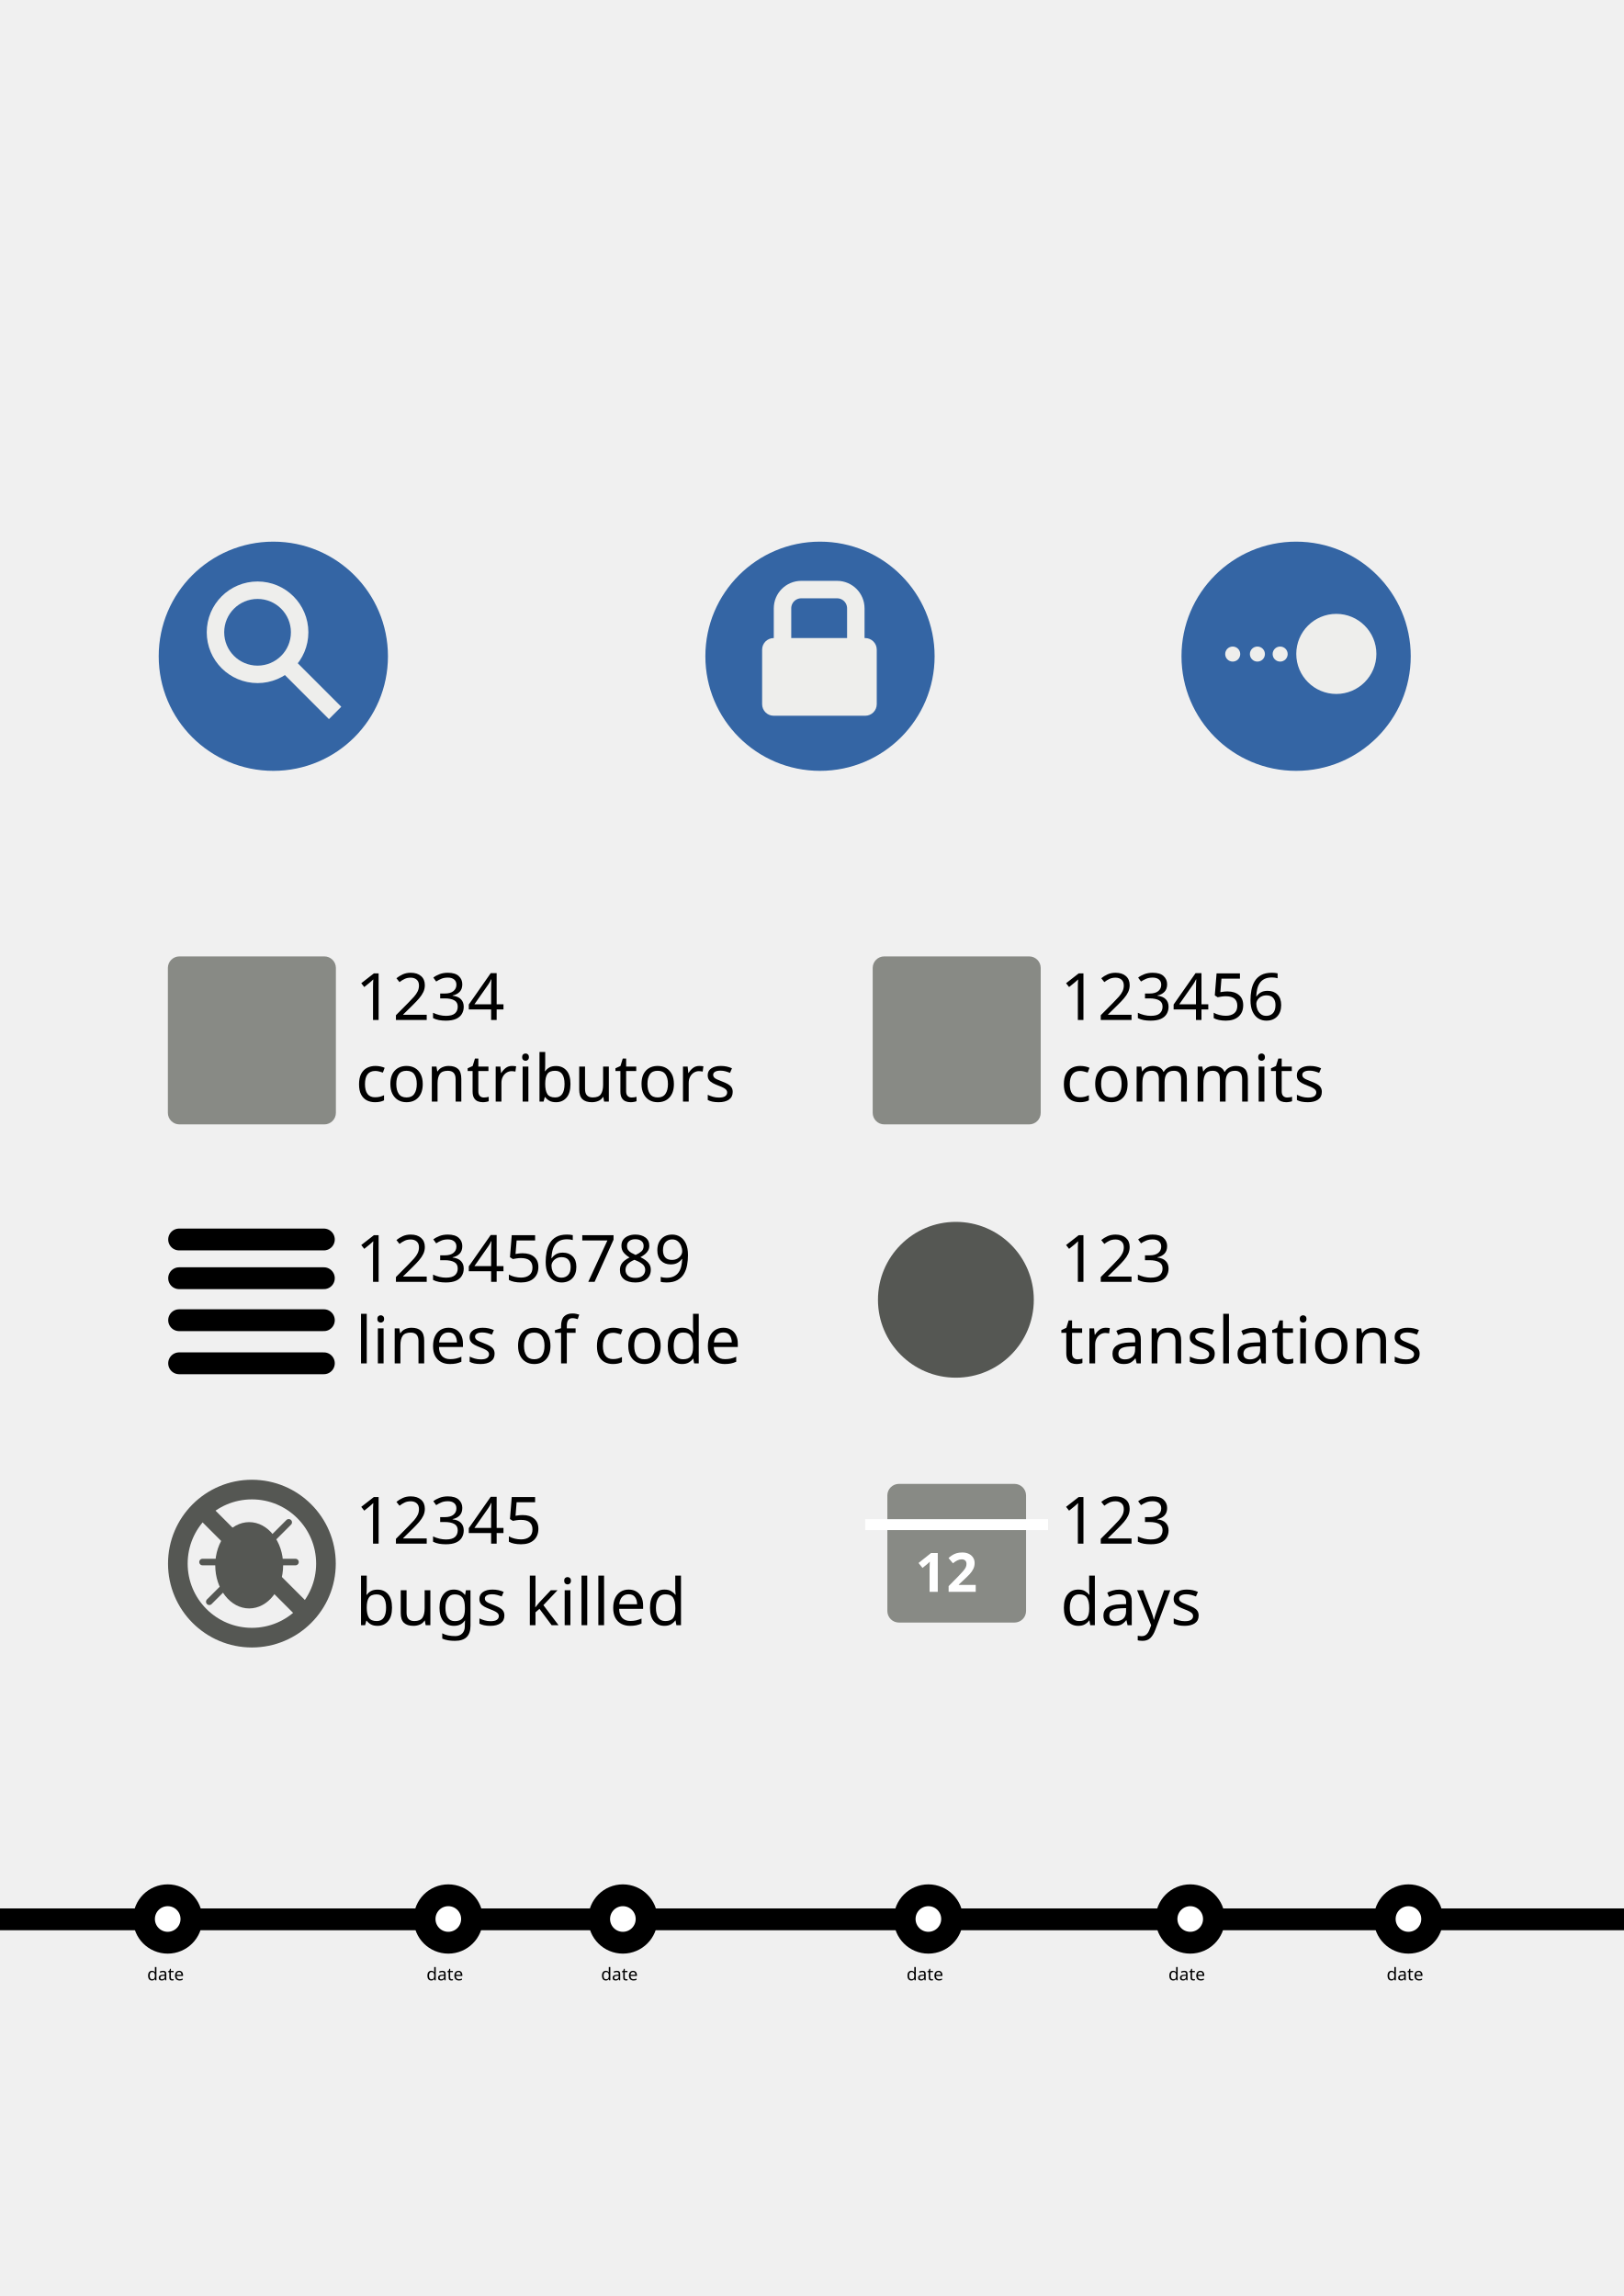
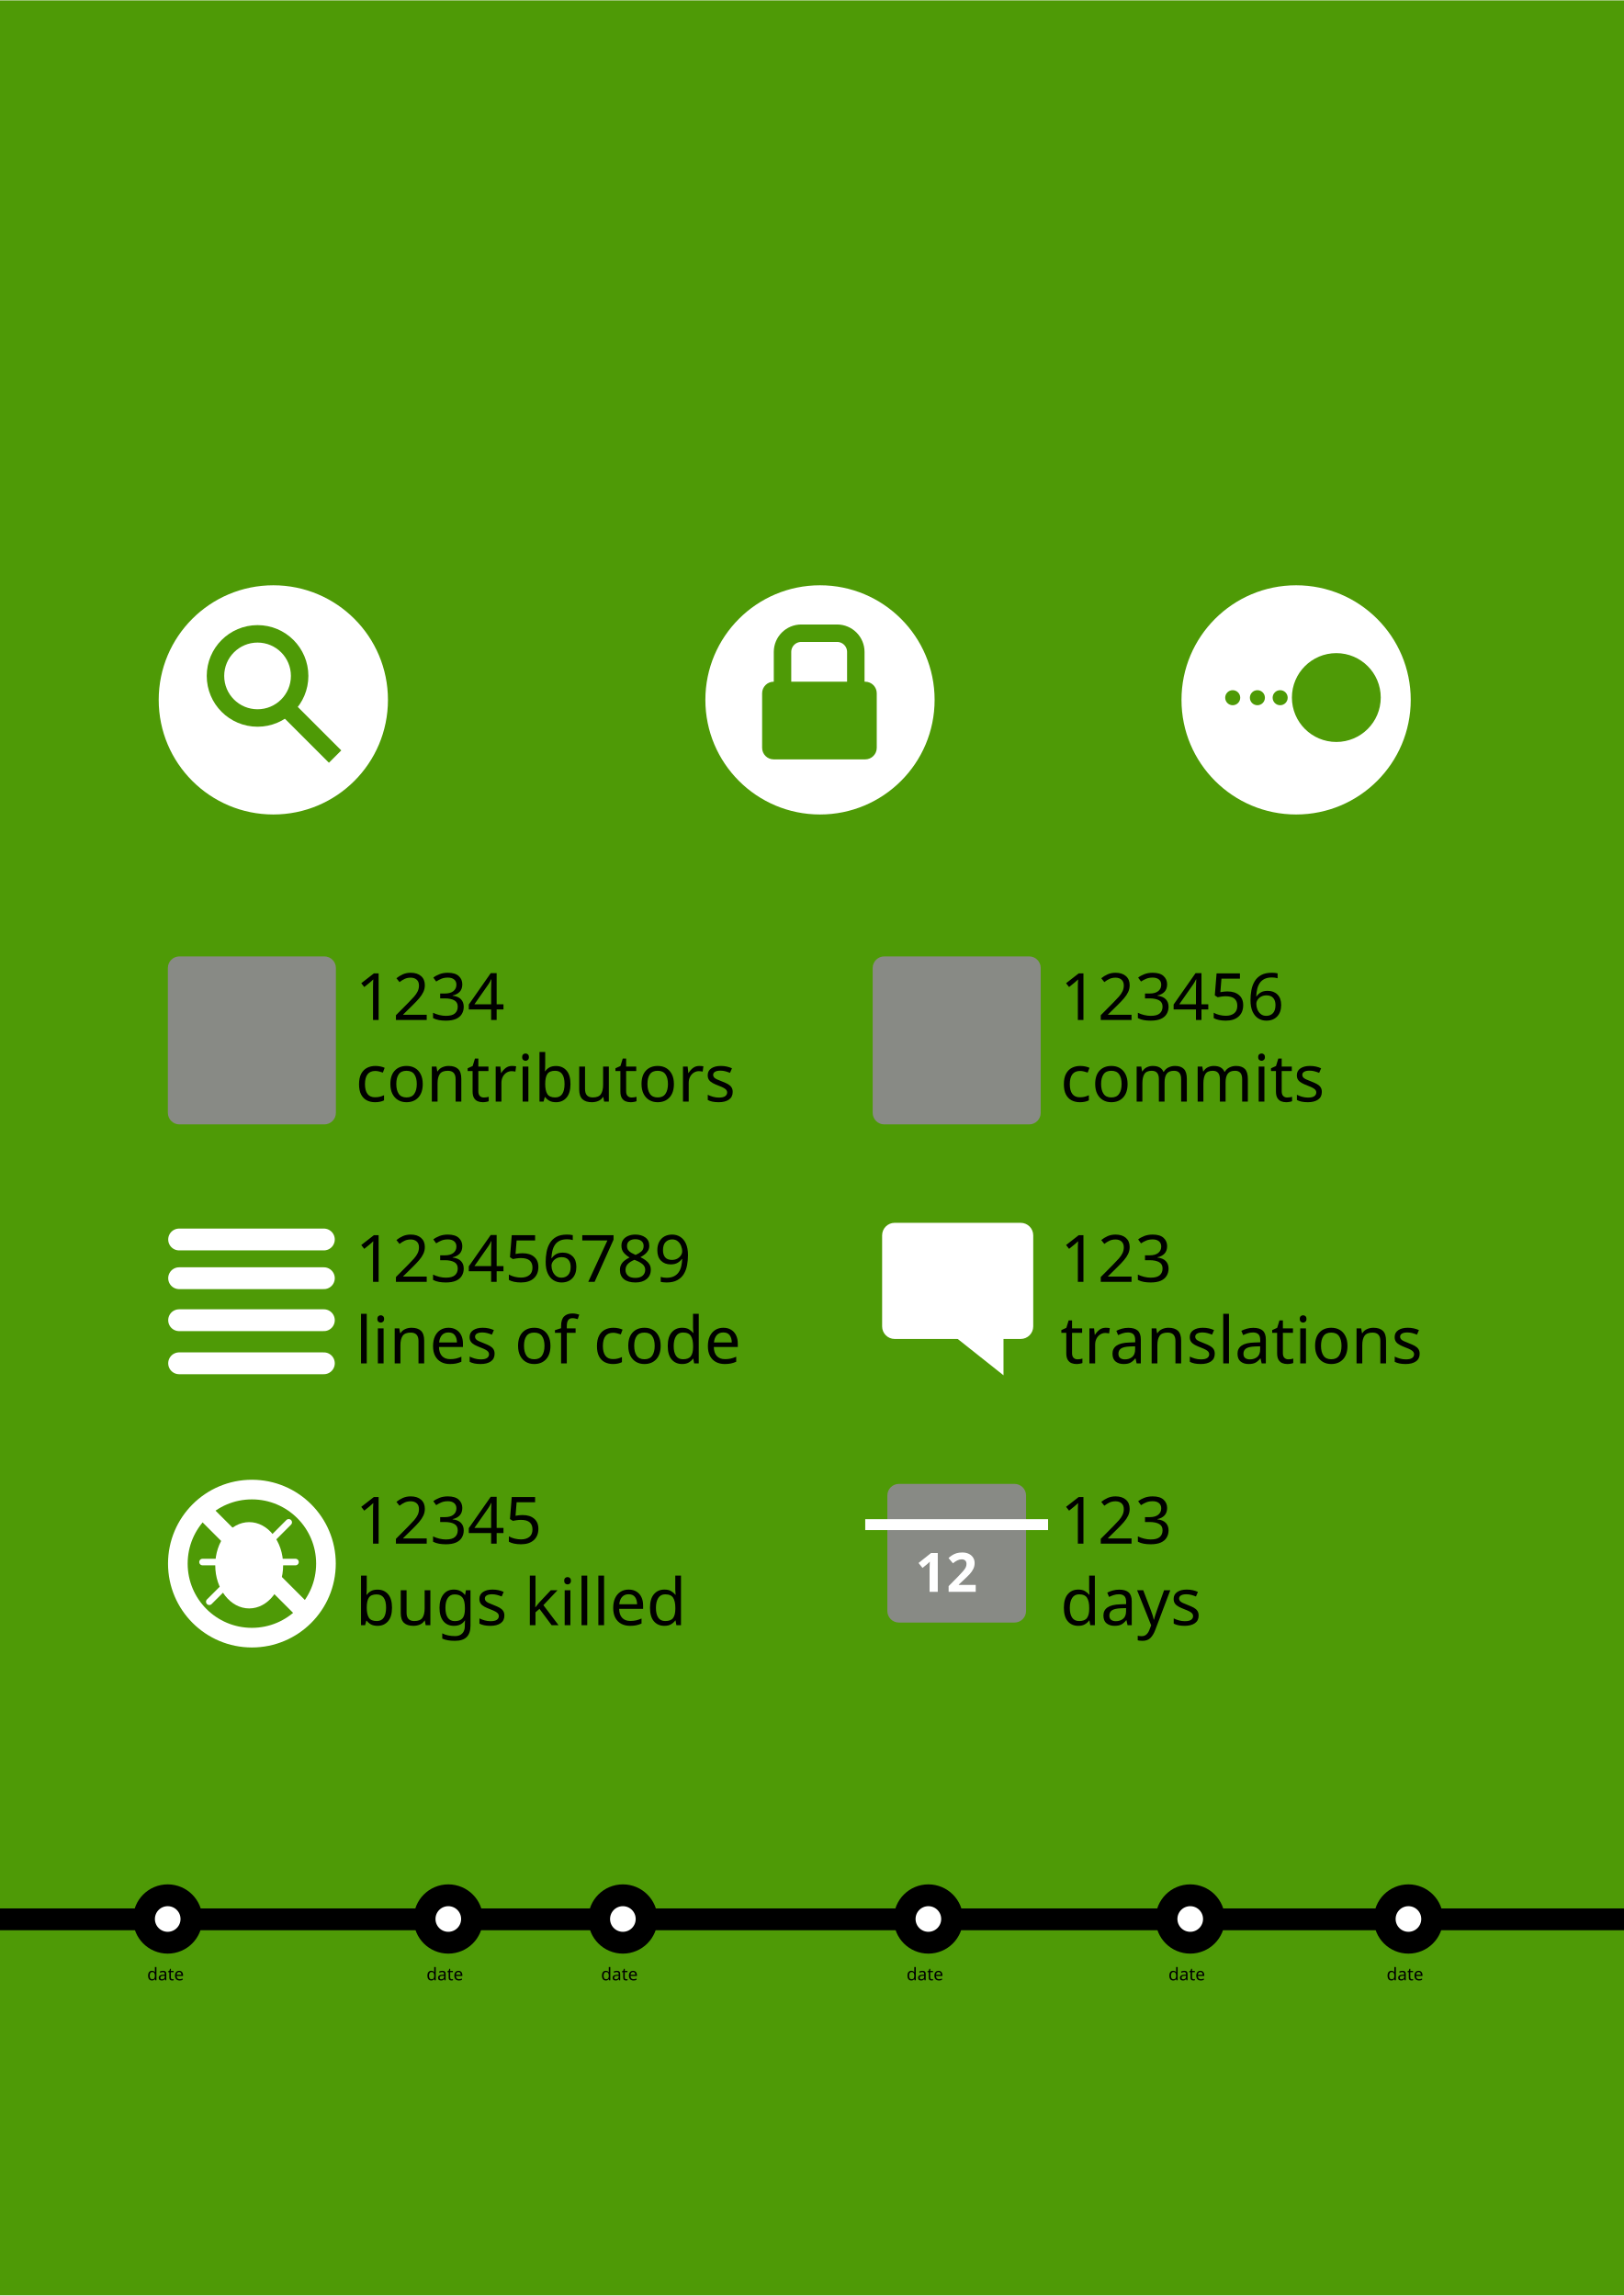
<svg xmlns="http://www.w3.org/2000/svg" width="744.094" height="1052.362" id="svg2" version="1.1">
  <defs id="defs4" />
  <g id="layer1">
-     <flowRoot xml:space="preserve" id="flowRoot6199" style="font-size:40px;font-style:normal;font-weight:normal;line-height:125%;letter-spacing:0px;word-spacing:0px;fill:#000000;fill-opacity:1;stroke:none;font-family:Sans" transform="matrix(1.504126,0,0,1.504126,-21.6548,-11.41023)">
-       <flowRegion id="flowRegion6201">
-         <rect id="rect6203" width="271.731" height="172.736" x="63.64" y="51.301" />
-       </flowRegion>
-       <flowPara id="flowPara6205" style="font-weight:bold;-inkscape-font-specification:Sans Bold">GNOME 3.8 in numbers</flowPara>
-     </flowRoot>
-     <path style="fill:#3465a4;fill-opacity:1;stroke:none" id="path6207" d="m 177.787,298.788 a 52.528,52.528 0 1 1 -105.056,0 52.528,52.528 0 1 1 105.056,0 z" transform="translate(0,2)" />
-     <path transform="translate(250.5178,2.000003)" style="fill:#3465a4;fill-opacity:1;stroke:none" id="path6207-0" d="m 177.787,298.788 a 52.528,52.528 0 1 1 -105.056,0 52.528,52.528 0 1 1 105.056,0 z" />
-     <path transform="translate(468.7108,2.000003)" style="fill:#3465a4;fill-opacity:1;stroke:none" id="path6207-0-1" d="m 177.787,298.788 a 52.528,52.528 0 1 1 -105.056,0 52.528,52.528 0 1 1 105.056,0 z" />
-     <path style="fill:none;stroke:#eeeeec;stroke-width:8.741;stroke-linejoin:round;stroke-miterlimit:4;stroke-opacity:1;stroke-dasharray:none" id="path6245" d="m 143.929,291.648 a 21.071,21.071 0 1 1 -42.143,0 21.071,21.071 0 1 1 42.143,0 z" transform="matrix(0.9152542,0,0,0.9152542,5.584937,22.87401)" />
-     <path style="fill:none;stroke:#eeeeec;stroke-width:8;stroke-linecap:butt;stroke-linejoin:miter;stroke-miterlimit:4;stroke-opacity:1;stroke-dasharray:none" d="m 130.53,303.735 23.036,23.036" id="path7015" />
-     <rect style="fill:#eeeeec;fill-opacity:1;stroke:none" id="rect7017" width="52.528" height="35.608" x="349.26" y="292.455" rx="5.303" ry="5.303" />
-     <rect style="fill:none;stroke:#eeeeec;stroke-width:8;stroke-miterlimit:4;stroke-opacity:1;stroke-dasharray:none" id="rect7021" width="33.588" height="40.659" x="358.604" y="270.231" rx="8.586" ry="8.586" />
-     <path style="fill:#eeeeec;fill-opacity:1;stroke:#3465a4;stroke-width:4;stroke-miterlimit:4;stroke-opacity:1;stroke-dasharray:none" id="path7027" d="m 622.857,297.719 a 20.357,20.357 0 1 1 -40.714,0 20.357,20.357 0 1 1 40.714,0 z" transform="translate(9.899495,2)" />
+     <rect style="fill:#4e9a06;fill-opacity:1;stroke:none" id="rect8067" width="744.583" height="1051.821" x="-2.6068719e-08" y="0.187" rx="0" ry="0" />
+     <path style="fill:#ffffff;fill-opacity:1;stroke:none" id="path6207" d="m 177.787,298.788 a 52.528,52.528 0 1 1 -105.056,0 52.528,52.528 0 1 1 105.056,0 z" transform="translate(0,22)" />
+     <path transform="translate(250.5178,22)" style="fill:#ffffff;fill-opacity:1;stroke:none" id="path6207-0" d="m 177.787,298.788 a 52.528,52.528 0 1 1 -105.056,0 52.528,52.528 0 1 1 105.056,0 z" />
+     <path transform="translate(468.7108,22)" style="fill:#ffffff;fill-opacity:1;stroke:none" id="path6207-0-1" d="m 177.787,298.788 a 52.528,52.528 0 1 1 -105.056,0 52.528,52.528 0 1 1 105.056,0 z" />
+     <path style="fill:none;stroke:#4e9a06;stroke-width:8.741;stroke-linejoin:round;stroke-miterlimit:4;stroke-opacity:1;stroke-dasharray:none" id="path6245" d="m 143.929,291.648 a 21.071,21.071 0 1 1 -42.143,0 21.071,21.071 0 1 1 42.143,0 z" transform="matrix(0.9152542,0,0,0.9152542,5.584937,42.87401)" />
+     <path style="fill:none;stroke:#4e9a06;stroke-width:8;stroke-linecap:butt;stroke-linejoin:miter;stroke-miterlimit:4;stroke-opacity:1;stroke-dasharray:none" d="m 130.53,323.735 23.036,23.036" id="path7015" />
+     <rect style="fill:#4e9a06;fill-opacity:1;stroke:none" id="rect7017" width="52.528" height="35.608" x="349.26" y="312.455" rx="5.303" ry="5.303" />
+     <rect style="fill:none;stroke:#4e9a06;stroke-width:8;stroke-miterlimit:4;stroke-opacity:1;stroke-dasharray:none" id="rect7021" width="33.588" height="40.659" x="358.604" y="290.231" rx="8.586" ry="8.586" />
+     <path style="fill:#4e9a06;fill-opacity:1;stroke:none" id="path7027" d="m 622.857,297.719 a 20.357,20.357 0 1 1 -40.714,0 20.357,20.357 0 1 1 40.714,0 z" transform="translate(9.899495,22)" />
    <text xml:space="preserve" style="font-size:29.903px;font-style:normal;font-weight:normal;line-height:125%;letter-spacing:0px;word-spacing:0px;fill:#000000;fill-opacity:1;stroke:none;font-family:Sans" x="162.9" y="467.518" id="text7089">
      <tspan id="tspan7091" x="162.9" y="467.518">1234</tspan>
      <tspan x="162.9" y="504.896" id="tspan7119">contributors</tspan>
    </text>
    <rect style="fill:#888a85;fill-opacity:1;stroke:none" id="rect7117" width="77" height="77" x="76.929" y="438.362" rx="5.303" ry="5.303" />
    <text xml:space="preserve" style="font-size:29.903px;font-style:normal;font-weight:normal;line-height:125%;letter-spacing:0px;word-spacing:0px;fill:#000000;fill-opacity:1;stroke:none;font-family:Sans" x="485.9" y="467.518" id="text7089-9">
      <tspan id="tspan7091-4" x="485.9" y="467.518">123456</tspan>
      <tspan x="485.9" y="504.896" id="tspan7119-4">commits</tspan>
    </text>
    <rect style="fill:#888a85;fill-opacity:1;stroke:none" id="rect7117-3" width="77" height="77" x="399.929" y="438.362" rx="5.303" ry="5.303" />
    <text xml:space="preserve" style="font-size:29.903px;font-style:normal;font-weight:normal;line-height:125%;letter-spacing:0px;word-spacing:0px;fill:#000000;fill-opacity:1;stroke:none;font-family:Sans" x="162.9" y="587.518" id="text7089-90">
      <tspan id="tspan7091-9" x="162.9" y="587.518">123456789</tspan>
      <tspan x="162.9" y="624.896" id="tspan7119-43">lines of code</tspan>
    </text>
    <text xml:space="preserve" style="font-size:29.903px;font-style:normal;font-weight:normal;line-height:125%;letter-spacing:0px;word-spacing:0px;fill:#000000;fill-opacity:1;stroke:none;font-family:Sans" x="485.9" y="587.518" id="text7089-9-9">
      <tspan id="tspan7091-4-9" x="485.9" y="587.518">123</tspan>
      <tspan x="485.9" y="624.896" id="tspan7119-4-6">translations</tspan>
    </text>
    <text xml:space="preserve" style="font-size:29.903px;font-style:normal;font-weight:normal;line-height:125%;letter-spacing:0px;word-spacing:0px;fill:#000000;fill-opacity:1;stroke:none;font-family:Sans" x="162.9" y="707.518" id="text7089-90-3">
      <tspan id="tspan7091-9-9" x="162.9" y="707.518">12345</tspan>
      <tspan x="162.9" y="744.896" id="tspan7119-43-0">bugs killed</tspan>
    </text>
    <text xml:space="preserve" style="font-size:29.903px;font-style:normal;font-weight:normal;line-height:125%;letter-spacing:0px;word-spacing:0px;fill:#000000;fill-opacity:1;stroke:none;font-family:Sans" x="485.9" y="707.518" id="text7089-9-9-3">
      <tspan id="tspan7091-4-9-9" x="485.9" y="707.518">123</tspan>
      <tspan x="485.9" y="744.896" id="tspan7119-4-6-9">days</tspan>
    </text>
    <rect style="fill:#888a85;fill-opacity:1;stroke:none" id="rect7117-3-5-9" width="63.565" height="63.565" x="406.646" y="680.13" rx="5.303" ry="5.303" />
-     <path style="fill:#eeeeec;fill-opacity:1;stroke:none" id="path7292-5" d="m 557.554,296.553 a 3.447,3.447 0 1 1 -6.894,0 3.447,3.447 0 1 1 6.894,0 z" transform="translate(10.80761,3.237432)" />
-     <path style="fill:#eeeeec;fill-opacity:1;stroke:none" id="path7292-5-8" d="m 557.554,296.553 a 3.447,3.447 0 1 1 -6.894,0 3.447,3.447 0 1 1 6.894,0 z" transform="translate(22.12132,3.237432)" />
-     <path style="fill:#eeeeec;fill-opacity:1;stroke:none" id="path7292-5-8-1" d="m 557.554,296.553 a 3.447,3.447 0 1 1 -6.894,0 3.447,3.447 0 1 1 6.894,0 z" transform="translate(32.55115,3.237432)" />
+     <path style="fill:#4e9a06;fill-opacity:1;stroke:none" id="path7292-5" d="m 557.554,296.553 a 3.447,3.447 0 1 1 -6.894,0 3.447,3.447 0 1 1 6.894,0 z" transform="translate(10.80761,23.23743)" />
+     <path style="fill:#4e9a06;fill-opacity:1;stroke:none" id="path7292-5-8" d="m 557.554,296.553 a 3.447,3.447 0 1 1 -6.894,0 3.447,3.447 0 1 1 6.894,0 z" transform="translate(22.12132,23.23743)" />
+     <path style="fill:#4e9a06;fill-opacity:1;stroke:none" id="path7292-5-8-1" d="m 557.554,296.553 a 3.447,3.447 0 1 1 -6.894,0 3.447,3.447 0 1 1 6.894,0 z" transform="translate(32.55115,23.23743)" />
    <path style="fill:none;stroke:#000000;stroke-width:10;stroke-linecap:round;stroke-linejoin:miter;stroke-miterlimit:4;stroke-opacity:1;stroke-dasharray:none" d="m -9.3,879.71 761.5,0" id="path7348" />
    <path style="fill:#ffffff;fill-opacity:1;stroke:#000000;stroke-width:14.228;stroke-miterlimit:4;stroke-opacity:1;stroke-dasharray:none" id="path7350" d="m 107.127,984.215 a 15.468,15.468 0 1 1 -30.936,0 15.468,15.468 0 1 1 30.936,0 z" transform="matrix(0.7028572,0,0,0.7028572,12.43496,187.8006)" />
    <path style="fill:#ffffff;fill-opacity:1;stroke:#000000;stroke-width:14.228;stroke-miterlimit:4;stroke-opacity:1;stroke-dasharray:none" id="path7350-6-6" d="m 107.127,984.215 a 15.468,15.468 0 1 1 -30.936,0 15.468,15.468 0 1 1 30.936,0 z" transform="matrix(0.7028572,0,0,0.7028572,141.0243,187.8006)" />
    <path style="fill:#ffffff;fill-opacity:1;stroke:#000000;stroke-width:14.228;stroke-miterlimit:4;stroke-opacity:1;stroke-dasharray:none" id="path7350-6-6-4" d="m 107.127,984.215 a 15.468,15.468 0 1 1 -30.936,0 15.468,15.468 0 1 1 30.936,0 z" transform="matrix(0.7028572,0,0,0.7028572,221.0243,187.8006)" />
    <path style="fill:#ffffff;fill-opacity:1;stroke:#000000;stroke-width:14.228;stroke-miterlimit:4;stroke-opacity:1;stroke-dasharray:none" id="path7350-6-6-4-4" d="m 107.127,984.215 a 15.468,15.468 0 1 1 -30.936,0 15.468,15.468 0 1 1 30.936,0 z" transform="matrix(0.7028572,0,0,0.7028572,361.0243,187.8006)" />
    <path style="fill:#ffffff;fill-opacity:1;stroke:#000000;stroke-width:14.228;stroke-miterlimit:4;stroke-opacity:1;stroke-dasharray:none" id="path7350-6-6-4-4-5" d="m 107.127,984.215 a 15.468,15.468 0 1 1 -30.936,0 15.468,15.468 0 1 1 30.936,0 z" transform="matrix(0.7028572,0,0,0.7028572,481.0243,187.8006)" />
    <path style="fill:#ffffff;fill-opacity:1;stroke:#000000;stroke-width:14.228;stroke-miterlimit:4;stroke-opacity:1;stroke-dasharray:none" id="path7350-6-6-4-4-5-2" d="m 107.127,984.215 a 15.468,15.468 0 1 1 -30.936,0 15.468,15.468 0 1 1 30.936,0 z" transform="matrix(0.7028572,0,0,0.7028572,581.0243,187.8006)" />
    <text xml:space="preserve" style="font-size:8.022px;font-style:normal;font-weight:normal;line-height:125%;letter-spacing:0px;word-spacing:0px;fill:#000000;fill-opacity:1;stroke:none;font-family:Sans" x="67.438" y="907.681" id="text7485">
      <tspan id="tspan7487" x="67.438" y="907.681">date</tspan>
    </text>
    <text xml:space="preserve" style="font-size:8.022px;font-style:normal;font-weight:normal;line-height:125%;letter-spacing:0px;word-spacing:0px;fill:#000000;fill-opacity:1;stroke:none;font-family:Sans" x="195.438" y="907.681" id="text7485-8">
      <tspan id="tspan7487-7" x="195.438" y="907.681">date</tspan>
    </text>
    <text xml:space="preserve" style="font-size:8.022px;font-style:normal;font-weight:normal;line-height:125%;letter-spacing:0px;word-spacing:0px;fill:#000000;fill-opacity:1;stroke:none;font-family:Sans" x="275.438" y="907.681" id="text7485-8-2">
      <tspan id="tspan7487-7-9" x="275.438" y="907.681">date</tspan>
    </text>
    <text xml:space="preserve" style="font-size:8.022px;font-style:normal;font-weight:normal;line-height:125%;letter-spacing:0px;word-spacing:0px;fill:#000000;fill-opacity:1;stroke:none;font-family:Sans" x="415.438" y="907.681" id="text7485-8-2-9">
      <tspan id="tspan7487-7-9-7" x="415.438" y="907.681">date</tspan>
    </text>
    <text xml:space="preserve" style="font-size:8.022px;font-style:normal;font-weight:normal;line-height:125%;letter-spacing:0px;word-spacing:0px;fill:#000000;fill-opacity:1;stroke:none;font-family:Sans" x="535.438" y="907.681" id="text7485-8-2-9-7">
      <tspan id="tspan7487-7-9-7-3" x="535.438" y="907.681">date</tspan>
    </text>
    <text xml:space="preserve" style="font-size:8.022px;font-style:normal;font-weight:normal;line-height:125%;letter-spacing:0px;word-spacing:0px;fill:#000000;fill-opacity:1;stroke:none;font-family:Sans" x="635.438" y="907.681" id="text7485-8-2-9-7-0">
      <tspan id="tspan7487-7-9-7-3-0" x="635.438" y="907.681">date</tspan>
    </text>
    <rect style="fill:#eeeeec;fill-opacity:1;stroke:none" id="rect7665-6" width="745.291" height="1050.761" x="1525.414" y="-1.227" rx="5.303" ry="5.303" />
    <flowRoot xml:space="preserve" id="flowRoot6199-9" style="font-size:40px;font-style:normal;font-weight:normal;line-height:125%;letter-spacing:0px;word-spacing:0px;fill:#000000;fill-opacity:1;stroke:none;font-family:Sans" transform="matrix(1.504126,0,0,1.504126,1502.345,-11.41023)">
      <flowRegion id="flowRegion6201-0">
        <rect id="rect6203-8" width="271.731" height="172.736" x="63.64" y="51.301" />
      </flowRegion>
      <flowPara id="flowPara6205-6" style="font-weight:bold;-inkscape-font-specification:Sans Bold">GNOME 3.8 in numbers</flowPara>
    </flowRoot>
    <path style="fill:#3465a4;fill-opacity:1;stroke:none" id="path6207-09" d="m 177.787,298.788 a 52.528,52.528 0 1 1 -105.056,0 52.528,52.528 0 1 1 105.056,0 z" transform="translate(1524,2.000004)" />
    <path transform="translate(1774.518,2.000006)" style="fill:#3465a4;fill-opacity:1;stroke:none" id="path6207-0-2" d="m 177.787,298.788 a 52.528,52.528 0 1 1 -105.056,0 52.528,52.528 0 1 1 105.056,0 z" />
    <path transform="translate(1992.711,2.000006)" style="fill:#3465a4;fill-opacity:1;stroke:none" id="path6207-0-1-5" d="m 177.787,298.788 a 52.528,52.528 0 1 1 -105.056,0 52.528,52.528 0 1 1 105.056,0 z" />
    <path style="fill:none;stroke:#eeeeec;stroke-width:8.741;stroke-linejoin:round;stroke-miterlimit:4;stroke-opacity:1;stroke-dasharray:none" id="path6245-6" d="m 143.929,291.648 a 21.071,21.071 0 1 1 -42.143,0 21.071,21.071 0 1 1 42.143,0 z" transform="matrix(0.9152542,0,0,0.9152542,1529.585,22.87401)" />
    <path style="fill:none;stroke:#eeeeec;stroke-width:8;stroke-linecap:butt;stroke-linejoin:miter;stroke-miterlimit:4;stroke-opacity:1;stroke-dasharray:none" d="m 1654.531,303.735 23.036,23.036" id="path7015-1" />
    <rect style="fill:#eeeeec;fill-opacity:1;stroke:none" id="rect7017-0" width="52.528" height="35.608" x="1873.26" y="292.455" rx="5.303" ry="5.303" />
    <rect style="fill:none;stroke:#eeeeec;stroke-width:8;stroke-miterlimit:4;stroke-opacity:1;stroke-dasharray:none" id="rect7021-2" width="33.588" height="40.659" x="1882.604" y="270.231" rx="8.586" ry="8.586" />
    <path style="fill:#eeeeec;fill-opacity:1;stroke:#3465a4;stroke-width:4;stroke-miterlimit:4;stroke-opacity:1;stroke-dasharray:none" id="path7027-6" d="m 622.857,297.719 a 20.357,20.357 0 1 1 -40.714,0 20.357,20.357 0 1 1 40.714,0 z" transform="translate(1533.899,2.000004)" />
    <text xml:space="preserve" style="font-size:29.903px;font-style:normal;font-weight:normal;line-height:125%;letter-spacing:0px;word-spacing:0px;fill:#000000;fill-opacity:1;stroke:none;font-family:Sans" x="1686.9" y="467.518" id="text7089-4">
      <tspan id="tspan7091-1" x="1686.9" y="467.518">1234</tspan>
      <tspan x="1686.9" y="504.896" id="tspan7119-0">contributors</tspan>
    </text>
    <rect style="fill:#888a85;fill-opacity:1;stroke:none" id="rect7117-8" width="77" height="77" x="1600.929" y="438.362" rx="5.303" ry="5.303" />
    <text xml:space="preserve" style="font-size:29.903px;font-style:normal;font-weight:normal;line-height:125%;letter-spacing:0px;word-spacing:0px;fill:#000000;fill-opacity:1;stroke:none;font-family:Sans" x="2009.9" y="467.518" id="text7089-9-0">
      <tspan id="tspan7091-4-1" x="2009.9" y="467.518">123456</tspan>
      <tspan x="2009.9" y="504.896" id="tspan7119-4-9">commits</tspan>
    </text>
    <rect style="fill:#888a85;fill-opacity:1;stroke:none" id="rect7117-3-8" width="77" height="77" x="1923.929" y="438.362" rx="5.303" ry="5.303" />
    <text xml:space="preserve" style="font-size:29.903px;font-style:normal;font-weight:normal;line-height:125%;letter-spacing:0px;word-spacing:0px;fill:#000000;fill-opacity:1;stroke:none;font-family:Sans" x="1686.9" y="587.518" id="text7089-90-0">
      <tspan id="tspan7091-9-2" x="1686.9" y="587.518">123456789</tspan>
      <tspan x="1686.9" y="624.896" id="tspan7119-43-9">lines of code</tspan>
    </text>
    <rect style="fill:#888a85;fill-opacity:1;stroke:none" id="rect7117-0-9" width="77" height="77" x="1600.929" y="558.362" rx="5.303" ry="5.303" />
    <text xml:space="preserve" style="font-size:29.903px;font-style:normal;font-weight:normal;line-height:125%;letter-spacing:0px;word-spacing:0px;fill:#000000;fill-opacity:1;stroke:none;font-family:Sans" x="2009.9" y="587.518" id="text7089-9-9-1">
      <tspan id="tspan7091-4-9-7" x="2009.9" y="587.518">123</tspan>
      <tspan x="2009.9" y="624.896" id="tspan7119-4-6-2">translations</tspan>
    </text>
    <rect style="fill:#888a85;fill-opacity:1;stroke:none" id="rect7117-3-5-1" width="77" height="77" x="1923.929" y="558.362" rx="5.303" ry="5.303" />
    <text xml:space="preserve" style="font-size:29.903px;font-style:normal;font-weight:normal;line-height:125%;letter-spacing:0px;word-spacing:0px;fill:#000000;fill-opacity:1;stroke:none;font-family:Sans" x="1686.9" y="707.518" id="text7089-90-3-9">
      <tspan id="tspan7091-9-9-1" x="1686.9" y="707.518">12345</tspan>
      <tspan x="1686.9" y="744.896" id="tspan7119-43-0-3">bugs killed</tspan>
    </text>
    <rect style="fill:#888a85;fill-opacity:1;stroke:none" id="rect7117-0-7-1" width="77" height="77" x="1600.929" y="678.362" rx="5.303" ry="5.303" />
    <text xml:space="preserve" style="font-size:29.903px;font-style:normal;font-weight:normal;line-height:125%;letter-spacing:0px;word-spacing:0px;fill:#000000;fill-opacity:1;stroke:none;font-family:Sans" x="2009.9" y="707.518" id="text7089-9-9-3-1">
      <tspan id="tspan7091-4-9-9-9" x="2009.9" y="707.518">123</tspan>
      <tspan x="2009.9" y="744.896" id="tspan7119-4-6-9-2">days</tspan>
    </text>
    <rect style="fill:#888a85;fill-opacity:1;stroke:none" id="rect7117-3-5-9-2" width="77" height="77" x="1923.929" y="678.362" rx="5.303" ry="5.303" />
    <path style="fill:#eeeeec;fill-opacity:1;stroke:none" id="path7292-5-4" d="m 557.554,296.553 a 3.447,3.447 0 1 1 -6.894,0 3.447,3.447 0 1 1 6.894,0 z" transform="translate(1534.808,3.237436)" />
    <path style="fill:#eeeeec;fill-opacity:1;stroke:none" id="path7292-5-8-7" d="m 557.554,296.553 a 3.447,3.447 0 1 1 -6.894,0 3.447,3.447 0 1 1 6.894,0 z" transform="translate(1546.121,3.237436)" />
    <path style="fill:#eeeeec;fill-opacity:1;stroke:none" id="path7292-5-8-1-9" d="m 557.554,296.553 a 3.447,3.447 0 1 1 -6.894,0 3.447,3.447 0 1 1 6.894,0 z" transform="translate(1556.551,3.237436)" />
    <path style="fill:none;stroke:#000000;stroke-width:10;stroke-linecap:round;stroke-linejoin:miter;stroke-miterlimit:4;stroke-opacity:1;stroke-dasharray:none" d="m 1514.7,879.71 761.5,0" id="path7348-7" />
    <path style="fill:#ffffff;fill-opacity:1;stroke:#000000;stroke-width:14.228;stroke-miterlimit:4;stroke-opacity:1;stroke-dasharray:none" id="path7350-9" d="m 107.127,984.215 a 15.468,15.468 0 1 1 -30.936,0 15.468,15.468 0 1 1 30.936,0 z" transform="matrix(0.7028572,0,0,0.7028572,1536.435,187.8006)" />
    <path style="fill:#ffffff;fill-opacity:1;stroke:#000000;stroke-width:14.228;stroke-miterlimit:4;stroke-opacity:1;stroke-dasharray:none" id="path7350-6-6-1" d="m 107.127,984.215 a 15.468,15.468 0 1 1 -30.936,0 15.468,15.468 0 1 1 30.936,0 z" transform="matrix(0.7028572,0,0,0.7028572,1665.024,187.8006)" />
    <path style="fill:#ffffff;fill-opacity:1;stroke:#000000;stroke-width:14.228;stroke-miterlimit:4;stroke-opacity:1;stroke-dasharray:none" id="path7350-6-6-4-3" d="m 107.127,984.215 a 15.468,15.468 0 1 1 -30.936,0 15.468,15.468 0 1 1 30.936,0 z" transform="matrix(0.7028572,0,0,0.7028572,1745.024,187.8006)" />
    <path style="fill:#ffffff;fill-opacity:1;stroke:#000000;stroke-width:14.228;stroke-miterlimit:4;stroke-opacity:1;stroke-dasharray:none" id="path7350-6-6-4-4-3" d="m 107.127,984.215 a 15.468,15.468 0 1 1 -30.936,0 15.468,15.468 0 1 1 30.936,0 z" transform="matrix(0.7028572,0,0,0.7028572,1885.024,187.8006)" />
    <path style="fill:#ffffff;fill-opacity:1;stroke:#000000;stroke-width:14.228;stroke-miterlimit:4;stroke-opacity:1;stroke-dasharray:none" id="path7350-6-6-4-4-5-5" d="m 107.127,984.215 a 15.468,15.468 0 1 1 -30.936,0 15.468,15.468 0 1 1 30.936,0 z" transform="matrix(0.7028572,0,0,0.7028572,2005.024,187.8006)" />
    <path style="fill:#ffffff;fill-opacity:1;stroke:#000000;stroke-width:14.228;stroke-miterlimit:4;stroke-opacity:1;stroke-dasharray:none" id="path7350-6-6-4-4-5-2-5" d="m 107.127,984.215 a 15.468,15.468 0 1 1 -30.936,0 15.468,15.468 0 1 1 30.936,0 z" transform="matrix(0.7028572,0,0,0.7028572,2105.024,187.8006)" />
    <text xml:space="preserve" style="font-size:8.022px;font-style:normal;font-weight:normal;line-height:125%;letter-spacing:0px;word-spacing:0px;fill:#000000;fill-opacity:1;stroke:none;font-family:Sans" x="1591.438" y="907.681" id="text7485-1">
      <tspan id="tspan7487-78" x="1591.438" y="907.681">date</tspan>
    </text>
    <text xml:space="preserve" style="font-size:8.022px;font-style:normal;font-weight:normal;line-height:125%;letter-spacing:0px;word-spacing:0px;fill:#000000;fill-opacity:1;stroke:none;font-family:Sans" x="1719.438" y="907.681" id="text7485-8-3">
      <tspan id="tspan7487-7-5" x="1719.438" y="907.681">date</tspan>
    </text>
    <text xml:space="preserve" style="font-size:8.022px;font-style:normal;font-weight:normal;line-height:125%;letter-spacing:0px;word-spacing:0px;fill:#000000;fill-opacity:1;stroke:none;font-family:Sans" x="1799.438" y="907.681" id="text7485-8-2-8">
      <tspan id="tspan7487-7-9-5" x="1799.438" y="907.681">date</tspan>
    </text>
    <text xml:space="preserve" style="font-size:8.022px;font-style:normal;font-weight:normal;line-height:125%;letter-spacing:0px;word-spacing:0px;fill:#000000;fill-opacity:1;stroke:none;font-family:Sans" x="1939.438" y="907.681" id="text7485-8-2-9-79">
      <tspan id="tspan7487-7-9-7-8" x="1939.438" y="907.681">date</tspan>
    </text>
    <text xml:space="preserve" style="font-size:8.022px;font-style:normal;font-weight:normal;line-height:125%;letter-spacing:0px;word-spacing:0px;fill:#000000;fill-opacity:1;stroke:none;font-family:Sans" x="2059.438" y="907.681" id="text7485-8-2-9-7-6">
      <tspan id="tspan7487-7-9-7-3-4" x="2059.438" y="907.681">date</tspan>
    </text>
    <text xml:space="preserve" style="font-size:8.022px;font-style:normal;font-weight:normal;line-height:125%;letter-spacing:0px;word-spacing:0px;fill:#000000;fill-opacity:1;stroke:none;font-family:Sans" x="2159.438" y="907.681" id="text7485-8-2-9-7-0-0">
      <tspan id="tspan7487-7-9-7-3-0-5" x="2159.438" y="907.681">date</tspan>
    </text>
-     <path style="fill:#555753;fill-opacity:1;stroke:none" id="path7921" d="m 462.448,597.251 a 25.367,25.367 0 1 1 -50.735,0 25.367,25.367 0 1 1 50.735,0 z" transform="matrix(1.407666,0,0,1.407666,-177.2103,-244.9811)" />
-     <path style="fill:none;stroke:#000000;stroke-width:10;stroke-linecap:round;stroke-linejoin:miter;stroke-miterlimit:4;stroke-opacity:1;stroke-dasharray:none" d="m 82.083,568.112 66.334,0" id="path7923" />
-     <path style="fill:none;stroke:#000000;stroke-width:10;stroke-linecap:round;stroke-linejoin:miter;stroke-miterlimit:4;stroke-opacity:1;stroke-dasharray:none" d="m 82.083,585.862 66.334,0" id="path7923-1" />
-     <path style="fill:none;stroke:#000000;stroke-width:10;stroke-linecap:round;stroke-linejoin:miter;stroke-miterlimit:4;stroke-opacity:1;stroke-dasharray:none" d="m 82.083,605.112 66.334,0" id="path7923-1-2" />
-     <path style="fill:none;stroke:#000000;stroke-width:10;stroke-linecap:round;stroke-linejoin:miter;stroke-miterlimit:4;stroke-opacity:1;stroke-dasharray:none" d="m 82.083,624.862 66.334,0" id="path7923-1-2-0" />
-     <path style="fill:#555753;fill-opacity:1;stroke:none" id="path7979" d="m 134.704,717.439 a 15.556,25.171 0 1 1 -31.113,0 15.556,25.171 0 1 1 31.113,0 z" transform="matrix(1,0,0,0.7857143,-4.949747,153.7369)" />
-     <path style="fill:none;stroke:#555753;stroke-width:3;stroke-linecap:round;stroke-linejoin:miter;stroke-opacity:1;stroke-miterlimit:4;stroke-dasharray:none" d="m 92.808,715.956 42.603,0" id="path7981" />
-     <path style="fill:none;stroke:#555753;stroke-width:3;stroke-linecap:round;stroke-linejoin:miter;stroke-miterlimit:4;stroke-opacity:1;stroke-dasharray:none" d="m 95.909,734.156 36.401,-36.401" id="path7981-8" />
+     <path style="fill:none;stroke:#ffffff;stroke-width:10;stroke-linecap:round;stroke-linejoin:miter;stroke-miterlimit:4;stroke-opacity:1;stroke-dasharray:none" d="m 82.083,568.112 66.334,0" id="path7923" />
+     <path style="fill:none;stroke:#ffffff;stroke-width:10;stroke-linecap:round;stroke-linejoin:miter;stroke-miterlimit:4;stroke-opacity:1;stroke-dasharray:none" d="m 82.083,585.862 66.334,0" id="path7923-1" />
+     <path style="fill:none;stroke:#ffffff;stroke-width:10;stroke-linecap:round;stroke-linejoin:miter;stroke-miterlimit:4;stroke-opacity:1;stroke-dasharray:none" d="m 82.083,605.112 66.334,0" id="path7923-1-2" />
+     <path style="fill:none;stroke:#ffffff;stroke-width:10;stroke-linecap:round;stroke-linejoin:miter;stroke-miterlimit:4;stroke-opacity:1;stroke-dasharray:none" d="m 82.083,624.862 66.334,0" id="path7923-1-2-0" />
+     <path style="fill:#ffffff;fill-opacity:1;stroke:none" id="path7979" d="m 134.704,717.439 a 15.556,25.171 0 1 1 -31.113,0 15.556,25.171 0 1 1 31.113,0 z" transform="matrix(1,0,0,0.7857143,-4.949747,153.7369)" />
+     <path style="fill:none;stroke:#ffffff;stroke-width:3;stroke-linecap:round;stroke-linejoin:miter;stroke-opacity:1;stroke-miterlimit:4;stroke-dasharray:none" d="m 92.808,715.956 42.603,0" id="path7981" />
+     <path style="fill:none;stroke:#ffffff;stroke-width:3;stroke-linecap:round;stroke-linejoin:miter;stroke-miterlimit:4;stroke-opacity:1;stroke-dasharray:none" d="m 95.909,734.156 36.401,-36.401" id="path7981-8" />
    <path style="fill:none;stroke:#555753;stroke-width:3;stroke-linecap:round;stroke-linejoin:miter;stroke-miterlimit:4;stroke-opacity:1;stroke-dasharray:none" d="m 95.909,697.756 36.401,36.401" id="path7981-8-7" />
-     <path style="fill:none;stroke:#555753;stroke-width:8.818;stroke-linecap:round;stroke-linejoin:round;stroke-miterlimit:4;stroke-opacity:1;stroke-dasharray:none;stroke-dashoffset:0" id="path8037" d="m 149.25,717.112 a 33.25,33.25 0 1 1 -66.5,0 33.25,33.25 0 1 1 66.5,0 z" transform="matrix(1.020677,0,0,1.020677,-2.960996,-15.26501)" />
-     <path style="fill:none;stroke:#555753;stroke-width:8;stroke-linecap:butt;stroke-linejoin:miter;stroke-miterlimit:4;stroke-opacity:1;stroke-dasharray:none" d="m 92.277,691.561 47.023,47.023" id="path8039" />
+     <path style="fill:none;stroke:#ffffff;stroke-width:8.818;stroke-linecap:round;stroke-linejoin:round;stroke-miterlimit:4;stroke-opacity:1;stroke-dasharray:none;stroke-dashoffset:0" id="path8037" d="m 149.25,717.112 a 33.25,33.25 0 1 1 -66.5,0 33.25,33.25 0 1 1 66.5,0 z" transform="matrix(1.020677,0,0,1.020677,-2.960996,-15.26501)" />
+     <path style="fill:none;stroke:#ffffff;stroke-width:8;stroke-linecap:butt;stroke-linejoin:miter;stroke-miterlimit:4;stroke-opacity:1;stroke-dasharray:none" d="m 92.277,691.561 47.023,47.023" id="path8039" />
    <path style="fill:none;stroke:#ffffff;stroke-width:5;stroke-linecap:butt;stroke-linejoin:miter;stroke-opacity:1;stroke-miterlimit:4;stroke-dasharray:none" d="m 396.51,698.809 83.792,0" id="path8061" />
    <text xml:space="preserve" style="font-size:24.911px;font-style:normal;font-weight:normal;line-height:125%;letter-spacing:0px;word-spacing:0px;fill:#ffffff;fill-opacity:1;stroke:none;font-family:Sans" x="419.474" y="729.605" id="text8063">
      <tspan id="tspan8065" x="419.474" y="729.605" style="font-weight:bold;fill:#ffffff;fill-opacity:1;-inkscape-font-specification:Sans Bold">12</tspan>
    </text>
+     <flowRoot xml:space="preserve" id="flowRoot6199" style="font-size:40px;font-style:normal;font-weight:normal;line-height:125%;letter-spacing:0px;word-spacing:0px;fill:#ffffff;fill-opacity:1;stroke:none;font-family:Sans" transform="matrix(1.504126,0,0,1.504126,-21.6548,-11.41023)">
+       <flowRegion id="flowRegion6201">
+         <rect id="rect6203" width="271.731" height="172.736" x="63.64" y="51.301" style="fill:#ffffff;fill-opacity:1" />
+       </flowRegion>
+       <flowPara id="flowPara6205" style="font-weight:bold;-inkscape-font-specification:Sans Bold;fill:#ffffff;fill-opacity:1">GNOME 3.8 in numbers</flowPara>
+     </flowRoot>
+     <rect style="fill:#ffffff;fill-opacity:1;stroke:none" id="rect8079" width="69.25" height="53.233" x="404.25" y="560.473" rx="5.75" ry="5.75" />
+     <path style="fill:#ffffff;fill-opacity:1;stroke:none" d="m 459.872,611.723 0,18.639 -24.25,-19.25 z" id="path8081" />
  </g>
</svg>
